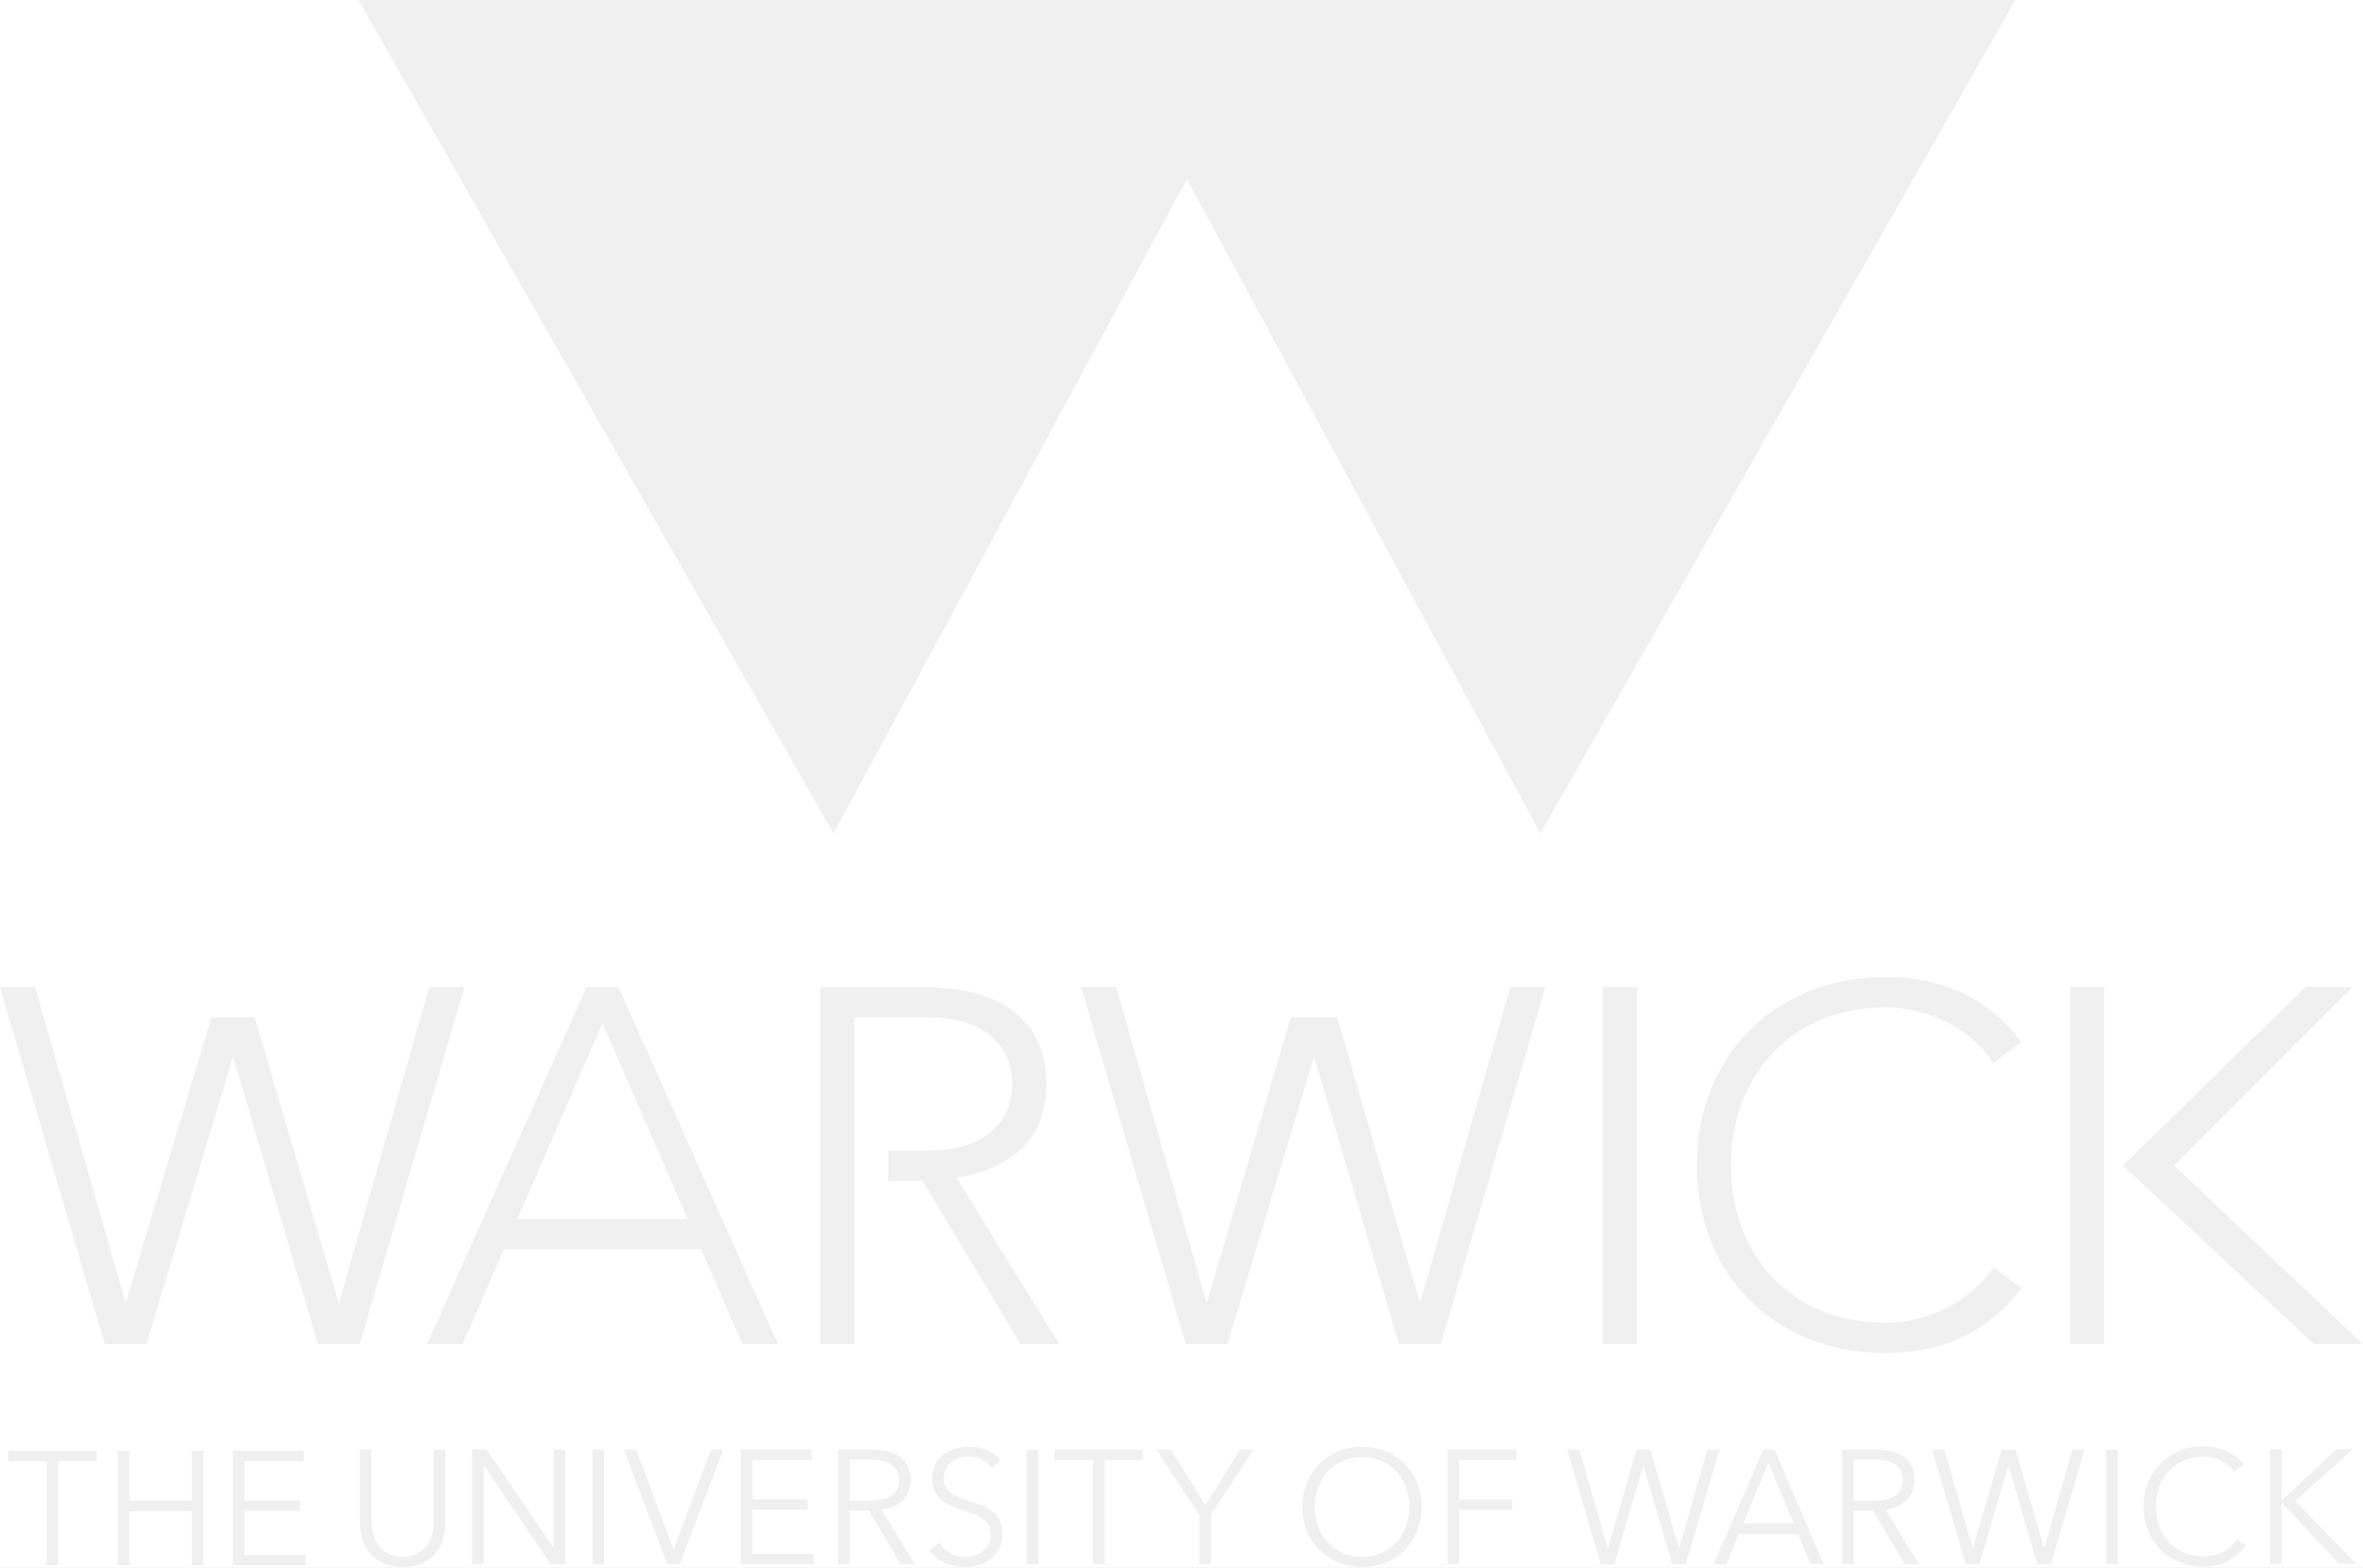
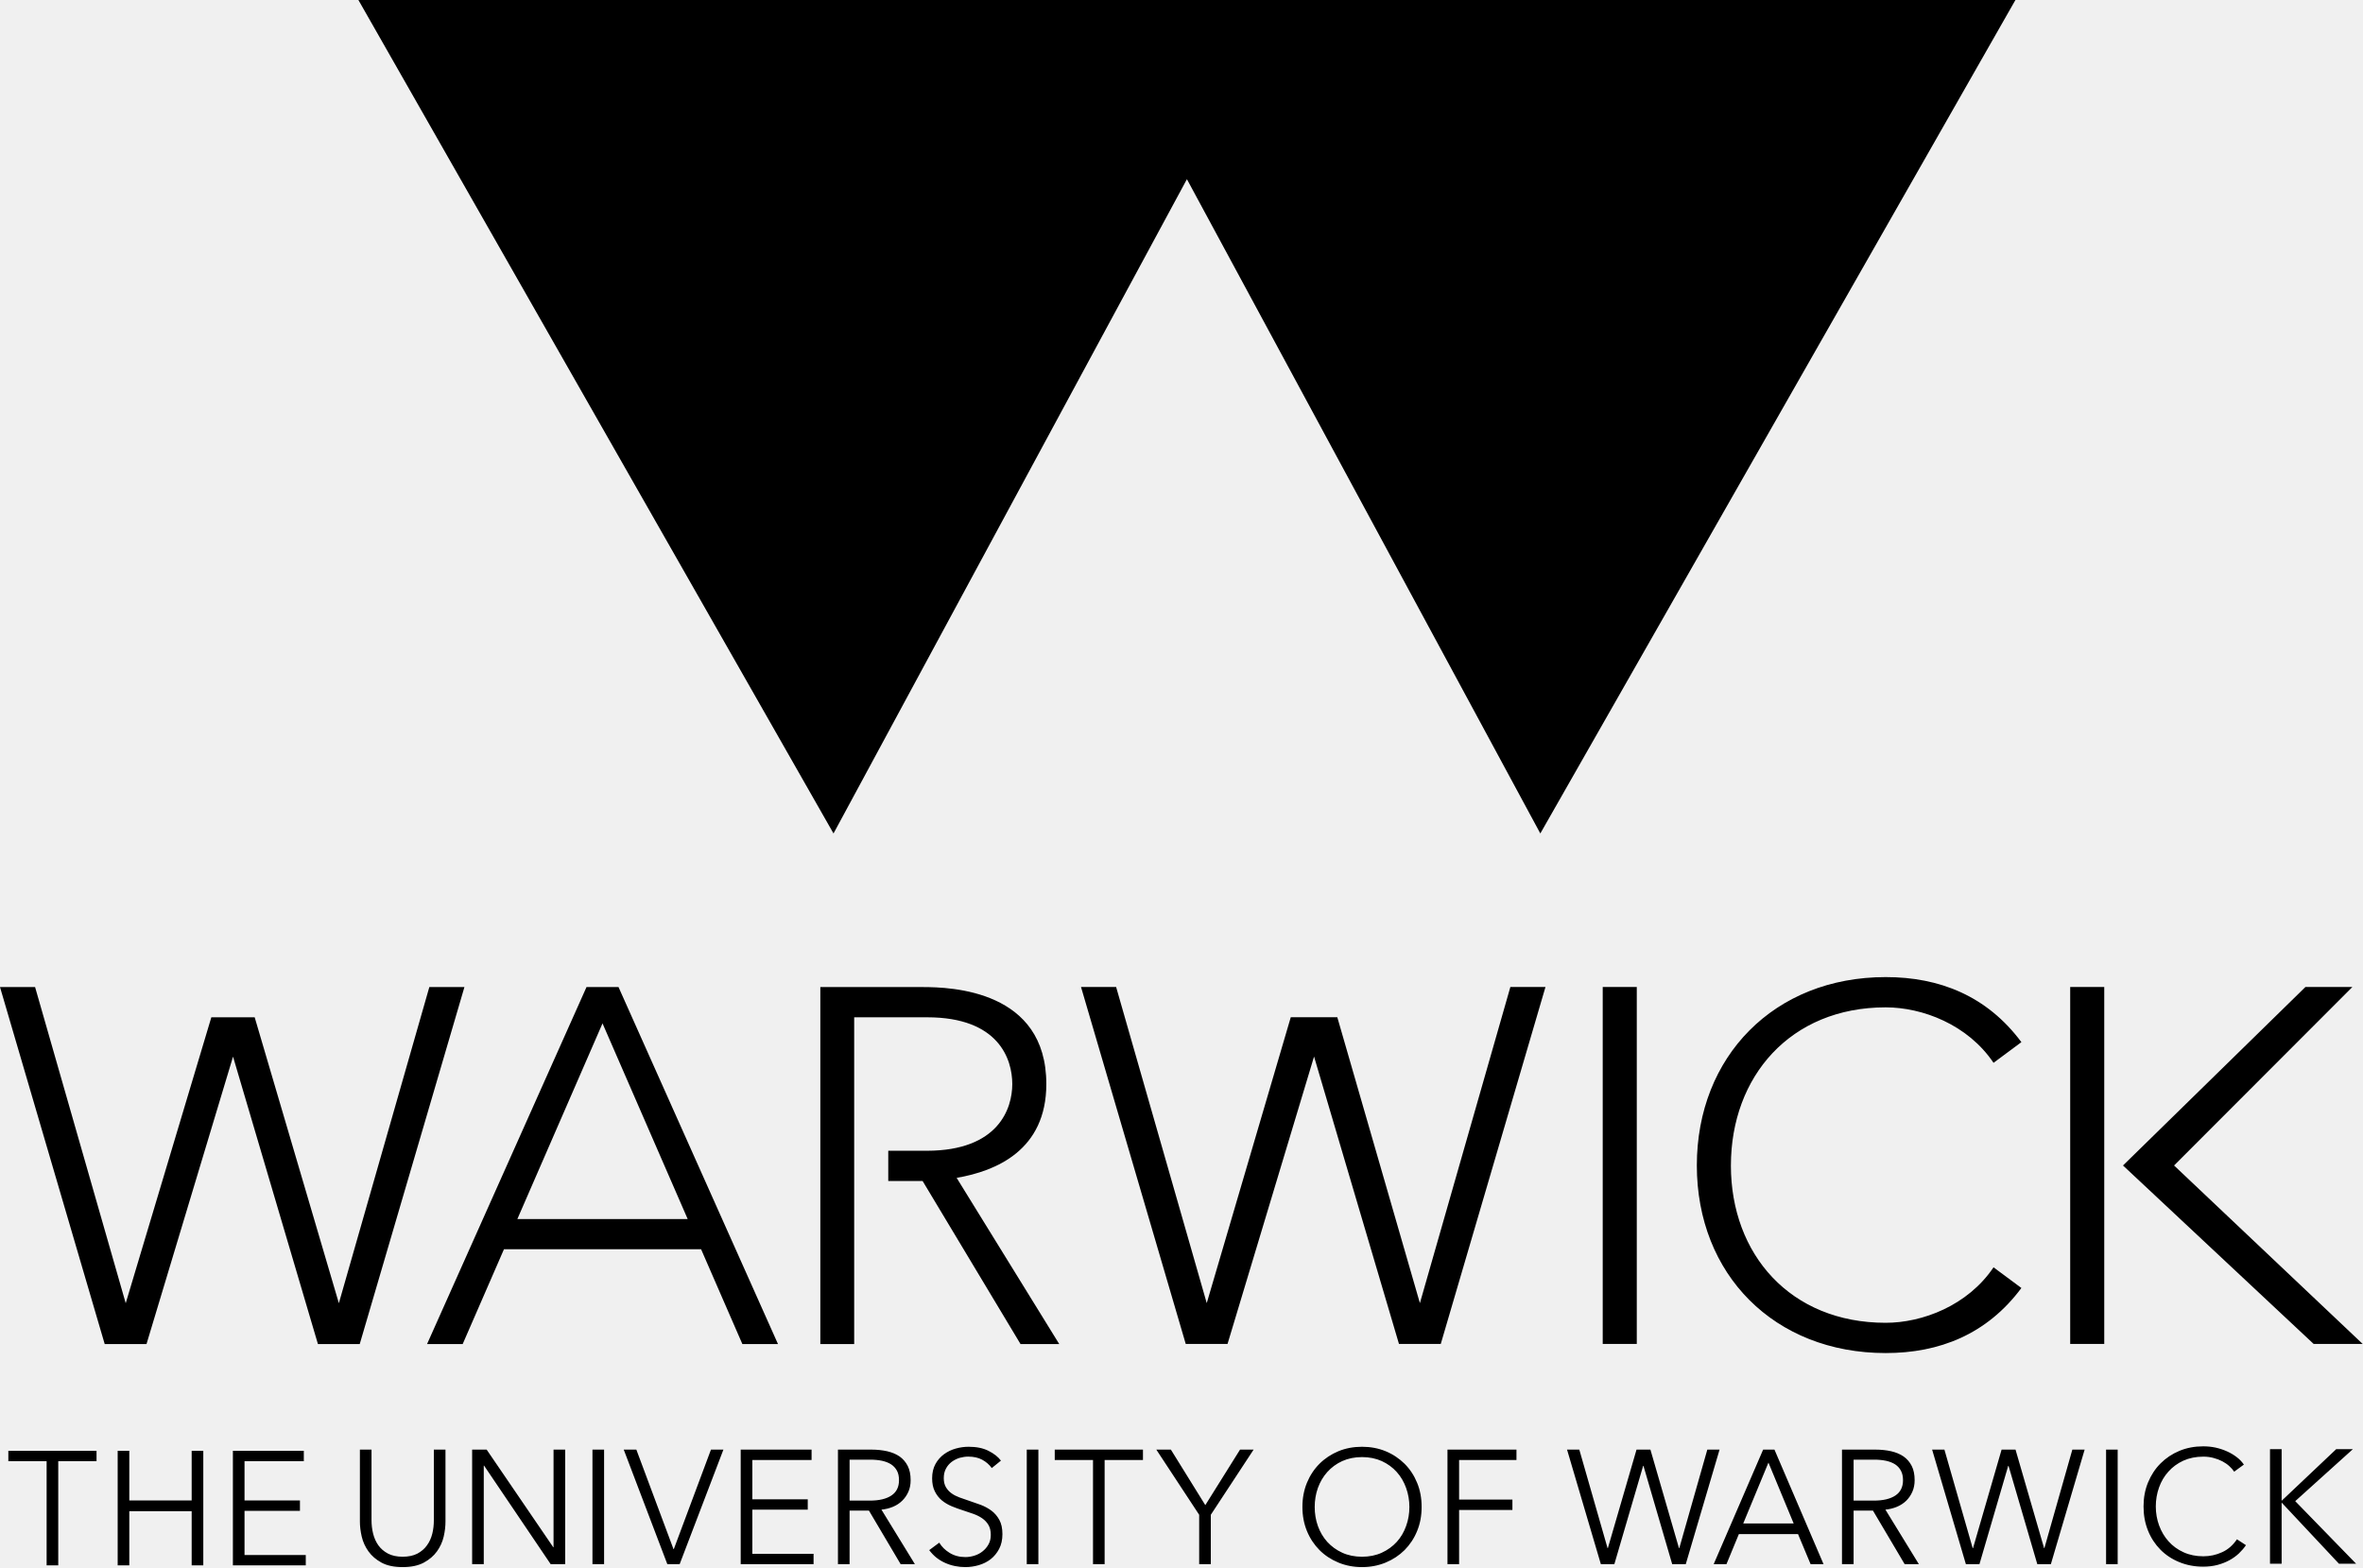
- <svg xmlns="http://www.w3.org/2000/svg" x="0" y="0" version="1.1" width="2835" height="1881" viewBox="0, 0, 2835, 1881">
-   <defs>
-     <mask id="logo">
-       <rect x="0" y="0" width="100%" height="100%" fill="white" />
-       <path d="m 430,0 570,1000 424,-785 424,785 570,-1000" id="window" fill="black" />
-       <path d="     m 0,1184.3     42.097,0     108.735,379.308     102.715,-343.038     52.007,0     101,343.038     108.538,-379.308     42.1,0     -125.598,428.3     -50.161,0     -101.851,-344.83     -103.813,344.83     -50.156,0     -125.613,-428.3     42.097,0      m 578.615,278.3 102.16,-234.75 102.16,234.75 -204.32,0 z      m 121.36,-278.3 -38.41,0 -191.29,428.3 42.74,0 49.51,-113.73 236.52,0 49.51,113.73 42.73,0 -191.31,-428.3      m 405.66,228.898 c 47.67,-8.117 107.59,-33.449 107.59,-112.538 0,-112.54 -113.75,-116.36 -148.42,-116.36 l -122.72,0 0,428.3 40.62,0 0,-392.03 87.61,0 c 86.06,0 102.06,50.44 102.06,80.09 0,29.55 -16.63,79.769 -102.06,80.038 l -46.73,0 0,36.293 41.22,0 117.46,195.609 46.45,0 -123.08,-199.402      m 580.81,199.302 125.63,-428.3 -42.11,0 -108.54,379.308 -99.1,-343.038 -55.82,0 -100.82,343.038 -108.72,-379.308 -42.11,0 125.64,428.3 50.13,0 103.81,-344.83 101.88,344.83 50.13,0      m 194.32,0 40.86,0 0,-428.3 -40.86,0 0,428.3 z       m 339.49,-25.39 c -114.53,0 -185.72,-82.289 -185.72,-188.77 l 0.02,0 c 0,-106.49 71.17,-189.71 185.7,-189.71 43.97,0 98.44,20.57 129.38,66.56 l 33.43,-24.82 c -41.46,-55.67 -98.43,-78.05 -162.81,-78.05 -133.73,0 -226.58,95.33 -226.58,226.02 0,130.7 92.85,225.071 226.58,225.071 64.38,0 121.35,-22.383 162.81,-78.063 l -33.43,-24.808 c -30.94,45.96 -85.41,66.57 -129.38,66.57      m 221.35,25.39 40.859,0 0,-428.301 -40.859,0 0,428.301 z      m 292.13,0 58.81,0 -226.31,-214.14 213.92,-214.16 -56.32,0 -218.87,214.16 228.77,214.14 z     " id="logotype" fill="black" />
-       <g transform="translate(10)">
-         <g transform="scale(0.99865, 1)">
-           <path d="      m 0,1740.7       105.961,0       0,12.472       -45.996,0      0,124.95      -13.969,0      0,-124.95      -45.996,0      0,-12.472       m 131.352,137.422 13.973,0 0,-64.981 74.925,0 0,64.981 13.969,0 0,-137.422 -13.969,0 0,59.601 -74.925,0 0,-59.601 -13.973,0 0,137.422 z        m 152.402,-65.403 66.578,0 0,-12.418 -66.578,0 0,-47.129 71.223,0 0,-12.472 -85.195,0 0,137.422 87.539,0 0,-12.371 -73.567,0 0,-53.032 z        M 499.112,1874.863 c 6.65,-3.57 11.9,-8.058 15.84,-13.511 3.85,-5.391 6.57,-11.289 8.07,-17.707 1.5,-6.434 2.15,-12.481 2.15,-18.204 l 0,-86.179 -13.97,0 0,84.679 c 0,5.543 -0.56,10.922 -1.87,16.18 -1.32,5.242 -3.43,9.942 -6.38,13.973 -2.86,4.078 -6.75,7.359 -11.491,9.937 -4.824,2.492 -10.73,3.75 -17.672,3.75 -7.031,0 -12.847,-1.258 -17.679,-3.75 -4.829,-2.578 -8.626,-5.859 -11.583,-9.937 -2.855,-4.031 -4.968,-8.731 -6.281,-13.973 -1.312,-5.258 -1.922,-10.637 -1.922,-16.18 l 0,-84.679 -13.968,0 0,86.179 c 0,5.723 0.703,11.77 2.203,18.204 1.504,6.418 4.218,12.316 8.062,17.707 3.938,5.453 9.145,9.941 15.711,13.511 6.606,3.559 15.047,5.348 25.457,5.348 10.223,0 18.656,-1.789 25.323,-5.348        m 75.52,-135.601 -17.43,0 0,137.422 13.97,0 0,-118.192 0.37,0 79.99,118.192 17.44,0 0,-137.422 -13.97,0 0,117.082 -0.38,0 -79.99,-117.082 z        m 141.09,0 -13.98,0 0,137.422 13.98,0 0,-137.422 z        m 38.75,0 -15.15,0 52.37,137.422 14.82,0 52.56,-137.422 -14.95,0 -44.64,119.383 -0.38,0 -44.63,-119.383 z        m 139.34,72.019 66.58,0 0,-12.418 -66.58,0 0,-47.129 71.18,0 0,-12.472 -85.15,0 0,137.422 87.54,0 0,-12.371 -73.57,0 0,-53.032 z        m 116.84,1.172 23.26,0 38.07,64.231 17.12,0 -40.18,-65.403 c 5.01,-0.519 9.65,-1.648 13.97,-3.468 4.26,-1.782 7.97,-4.258 11.01,-7.27 3.15,-3.09 5.58,-6.609 7.41,-10.781 1.83,-4.117 2.68,-8.77 2.68,-13.789 0,-6.75 -1.13,-12.418 -3.47,-17.059 -2.35,-4.652 -5.63,-8.453 -9.75,-11.402 -4.23,-2.899 -9.24,-4.969 -15.01,-6.289 -5.77,-1.262 -12,-1.961 -18.75,-1.961 l -40.33,0 0,137.422 13.97,0 0,-64.231 z        m 0,-61.14 24.86,0 c 5.15,0 9.88,0.468 14.16,1.359 4.26,0.941 7.87,2.34 10.87,4.281 2.96,1.961 5.3,4.442 6.99,7.578 1.69,3.09 2.48,6.903 2.48,11.442 0,8.16 -3,14.261 -9.09,18.332 -6.1,4.09 -14.72,6.148 -25.98,6.148 l -24.29,0 0,-49.14 z        m 181.83,1.171 c -3.33,-4.5 -8.35,-8.429 -14.91,-11.73 -6.57,-3.32 -14.53,-4.91 -23.86,-4.91 -5.02,0 -10.18,0.66 -15.34,2.109 -5.16,1.41 -9.94,3.699 -14.16,6.75 -4.31,3.141 -7.78,7.078 -10.41,11.871 -2.62,4.778 -3.98,10.438 -3.98,17.098 0,6.199 1.08,11.402 3.23,15.672 2.11,4.308 4.93,7.879 8.44,10.828 3.47,2.859 7.41,5.199 11.82,7.031 4.41,1.828 8.91,3.481 13.41,4.879 4.41,1.41 8.58,2.852 12.61,4.262 4.03,1.461 7.55,3.187 10.64,5.34 3.14,2.168 5.63,4.8 7.5,7.98 1.88,3.141 2.82,7.129 2.82,11.91 0,4.399 -0.94,8.297 -2.82,11.539 -1.87,3.321 -4.26,6.078 -7.21,8.34 -2.86,2.301 -6.1,3.942 -9.76,5.07 -3.65,1.122 -7.17,1.68 -10.69,1.68 -7.22,0 -13.5,-1.68 -18.94,-5.012 -5.34,-3.25 -9.52,-7.367 -12.47,-12.289 l -12.1,8.961 c 2.53,3.328 5.35,6.321 8.53,8.899 3.29,2.582 6.76,4.691 10.55,6.383 3.75,1.679 7.65,2.957 11.82,3.796 4.12,0.84 8.3,1.27 12.43,1.27 5.43,0 10.87,-0.797 16.17,-2.309 5.4,-1.601 10.18,-3.929 14.39,-7.211 4.14,-3.238 7.5,-7.367 10.14,-12.339 2.62,-4.969 3.93,-10.93 3.93,-17.719 0,-6.852 -1.22,-12.512 -3.66,-16.961 -2.44,-4.52 -5.62,-8.219 -9.47,-11.121 -3.89,-2.86 -8.25,-5.258 -13.13,-7.09 -4.78,-1.777 -9.65,-3.457 -14.39,-5.008 -3.89,-1.32 -7.6,-2.582 -11.12,-3.879 -3.56,-1.332 -6.74,-2.922 -9.46,-4.941 -2.82,-2.012 -5.02,-4.5 -6.66,-7.309 -1.69,-2.863 -2.58,-6.48 -2.58,-10.883 0,-4.41 0.89,-8.199 2.67,-11.437 1.69,-3.231 4.04,-5.902 6.85,-8.063 2.91,-2.109 6.05,-3.707 9.47,-4.789 3.56,-0.968 6.98,-1.488 10.36,-1.488 6.57,0 12.2,1.207 16.83,3.738 4.69,2.539 8.54,5.871 11.49,9.993 l 11.02,-8.911 z        m 44.98,-13.222 -13.96,0 0,137.422 13.96,0 0,-137.422 z        m 79.59,12.472 46.05,0 0,-12.472 -105.97,0 0,12.472 45.96,0 0,124.95 13.96,0 0,-124.95 z        m 127.56,65.727 51.43,-78.199 -16.31,0 -41.73,66.621 -41.36,-66.621 -17.49,0 51.49,78.199 0,59.223 13.97,0 0,-59.223 z        m 247.85,-38.387 c -3.57,-8.761 -8.64,-16.41 -15.01,-22.793 -6.48,-6.367 -13.97,-11.429 -22.75,-15.058 -8.71,-3.602 -18.23,-5.379 -28.41,-5.379 -10.22,0 -19.73,1.777 -28.45,5.379 -8.72,3.629 -16.32,8.691 -22.7,15.058 -6.38,6.383 -11.44,14.032 -15.05,22.793 -3.61,8.809 -5.44,18.43 -5.44,28.918 0,10.512 1.83,20.129 5.44,28.942 3.61,8.808 8.67,16.359 15.05,22.828 6.38,6.383 13.98,11.402 22.7,15 8.72,3.609 18.23,5.449 28.45,5.449 10.18,0 19.7,-1.84 28.41,-5.449 8.78,-3.598 16.27,-8.617 22.75,-15 6.37,-6.469 11.44,-14.02 15.01,-22.828 3.65,-8.813 5.42,-18.43 5.42,-28.942 0,-10.488 -1.77,-20.109 -5.42,-28.918        m -13.23,51.899 c -2.58,7.23 -6.28,13.55 -11.21,18.988 -4.92,5.391 -10.93,9.75 -17.96,12.98 -7.03,3.243 -15,4.84 -23.77,4.84 -8.86,0 -16.74,-1.597 -23.82,-4.84 -7.08,-3.23 -12.98,-7.589 -17.95,-12.98 -4.88,-5.438 -8.64,-11.758 -11.25,-18.988 -2.58,-7.219 -3.85,-14.86 -3.85,-22.879 0,-7.973 1.27,-15.621 3.85,-22.871 2.61,-7.231 6.37,-13.559 11.25,-19.051 4.97,-5.52 10.87,-9.891 17.95,-13.129 7.08,-3.18 14.96,-4.82 23.82,-4.82 8.77,0 16.74,1.64 23.77,4.82 7.03,3.238 13.04,7.609 17.96,13.129 4.93,5.492 8.63,11.82 11.21,19.051 2.62,7.25 3.94,14.898 3.94,22.871 0,8.019 -1.32,15.66 -3.94,22.879        m 63.67,-19.27 64.05,0 0,-12.469 -64.05,0 0,-47.5 68.92,0 0,-12.472 -82.89,0 0,137.422 13.97,0 0,-64.981 z        m 144.41,-72.441 -14.73,0 40.61,137.422 16.23,0 34.6,-117.961 0.37,0 34.51,117.961 16.31,0 40.6,-137.422 -14.71,0 -33.67,118.199 -0.38,0 -34.31,-118.199 -16.69,0 -34.42,118.199 -0.38,0 -33.94,-118.199 z        m 191.69,101.371 71.08,0 15.09,36.051 15.57,0 -58.98,-137.422 -13.6,0 -59.41,137.422 15.35,0 14.9,-36.051 z        m 35.54,-85.801 30.29,73.012 -60.58,0 30.29,-73.012 z        m 102.31,57.621 23.25,0 38.07,64.231 17.07,0 -40.18,-65.403 c 5.01,-0.519 9.7,-1.648 13.97,-3.468 4.27,-1.782 7.97,-4.258 11.11,-7.27 3.05,-3.09 5.53,-6.609 7.32,-10.781 1.82,-4.117 2.71,-8.77 2.71,-13.789 0,-6.75 -1.12,-12.418 -3.47,-17.059 -2.34,-4.652 -5.62,-8.453 -9.8,-11.402 -4.21,-2.899 -9.23,-4.969 -14.95,-6.289 -5.72,-1.262 -12,-1.961 -18.75,-1.961 l -40.32,0 0,137.422 13.97,0 0,-64.231 z        m 0,-61.14 24.84,0 c 5.16,0 9.86,0.468 14.16,1.359 4.22,0.941 7.87,2.34 10.88,4.281 3,1.961 5.26,4.442 6.94,7.578 1.69,3.09 2.53,6.903 2.53,11.442 0,8.16 -3.04,14.261 -9.1,18.332 -6.09,4.09 -14.81,6.148 -26.01,6.148 l -24.24,0 0,-49.14 z        m 109.09,-12.051 -14.76,0 40.54,137.422 16.32,0 34.55,-117.961 0.38,0 34.56,117.961 16.31,0 40.56,-137.422 -14.77,0 -33.57,118.199 -0.37,0 -34.33,-118.199 -16.73,0 -34.32,118.199 -0.42,0 -33.95,-118.199 z        m 208.15,0 -13.93,0 0,137.422 13.93,0 0,-137.422 z        M 2677.382,1846.863 c -4.84,7.121 -10.75,12.328 -17.87,15.512 -7.13,3.289 -14.63,4.886 -22.51,4.886 -8.81,0 -16.69,-1.597 -23.77,-4.84 -7.08,-3.179 -13.08,-7.589 -17.95,-13.027 -4.98,-5.48 -8.72,-11.859 -11.4,-19.082 -2.64,-7.258 -3.99,-14.809 -3.99,-22.84 0,-7.961 1.32,-15.597 3.9,-22.82 2.57,-7.231 6.32,-13.559 11.29,-19.039 4.88,-5.481 10.88,-9.852 17.91,-13.09 7.08,-3.18 15.05,-4.82 24.01,-4.82 4.41,0 8.48,0.511 12.34,1.59 3.79,0.98 7.35,2.339 10.54,4.031 3.19,1.687 6.05,3.609 8.44,5.867 2.44,2.203 4.31,4.363 5.72,6.551 l 11.68,-8.52 c -2.35,-3.379 -5.21,-6.429 -8.78,-9.058 -3.47,-2.661 -7.36,-4.961 -11.61,-6.84 -4.33,-1.922 -8.82,-3.422 -13.7,-4.5 -4.88,-1.031 -9.8,-1.5 -14.81,-1.5 -10.22,0 -19.7,1.777 -28.43,5.379 -8.76,3.629 -16.35,8.691 -22.73,15.058 -6.43,6.383 -11.39,14.032 -15.05,22.793 -3.66,8.809 -5.44,18.43 -5.44,28.918 0,10.512 1.78,20.129 5.35,28.942 3.52,8.808 8.53,16.359 14.86,22.828 6.32,6.383 13.88,11.402 22.69,15 8.77,3.609 18.34,5.449 28.75,5.449 6.18,0 11.89,-0.707 17.16,-2.066 5.24,-1.403 10.03,-3.282 14.34,-5.633 4.31,-2.34 8.15,-5.098 11.44,-8.199 3.28,-3.141 6.14,-6.43 8.44,-9.891 l -10.82,-7.039 z        m 53.69,-108.121 -13.98,0 0,137.422 13.98,0 0,-73.18 0.18,0 68.66,73.18 20.62,0 -73.13,-75.063 69.24,-62.359 -20.02,0 -65.37,61.75 -0.18,0 0,-61.75" id="descriptor" fill="black" />
-         </g>
-       </g>
-     </mask>
-   </defs>
-   <rect x="0" y="0" width="100%" height="100%" fill="white" mask="url(#logo)" />
+ <svg xmlns="http://www.w3.org/2000/svg" x="0" y="0" version="1.1" width="100%" height="100%" viewBox="0, 0, 2835, 1881">
+   <path d="m 430,0 570,1000 424,-785 424,785 570,-1000" id="window" fill="black" />
+   <path d="   m 0,1184.3   42.097,0   108.735,379.308   102.715,-343.038   52.007,0   101,343.038   108.538,-379.308   42.1,0   -125.598,428.3   -50.161,0   -101.851,-344.83   -103.813,344.83   -50.156,0   -125.613,-428.3   42.097,0    m 578.615,278.3 102.16,-234.75 102.16,234.75 -204.32,0 z    m 121.36,-278.3 -38.41,0 -191.29,428.3 42.74,0 49.51,-113.73 236.52,0 49.51,113.73 42.73,0 -191.31,-428.3    m 405.66,228.898 c 47.67,-8.117 107.59,-33.449 107.59,-112.538 0,-112.54 -113.75,-116.36 -148.42,-116.36 l -122.72,0 0,428.3 40.62,0 0,-392.03 87.61,0 c 86.06,0 102.06,50.44 102.06,80.09 0,29.55 -16.63,79.769 -102.06,80.038 l -46.73,0 0,36.293 41.22,0 117.46,195.609 46.45,0 -123.08,-199.402    m 580.81,199.302 125.63,-428.3 -42.11,0 -108.54,379.308 -99.1,-343.038 -55.82,0 -100.82,343.038 -108.72,-379.308 -42.11,0 125.64,428.3 50.13,0 103.81,-344.83 101.88,344.83 50.13,0    m 194.32,0 40.86,0 0,-428.3 -40.86,0 0,428.3 z     m 339.49,-25.39 c -114.53,0 -185.72,-82.289 -185.72,-188.77 l 0.02,0 c 0,-106.49 71.17,-189.71 185.7,-189.71 43.97,0 98.44,20.57 129.38,66.56 l 33.43,-24.82 c -41.46,-55.67 -98.43,-78.05 -162.81,-78.05 -133.73,0 -226.58,95.33 -226.58,226.02 0,130.7 92.85,225.071 226.58,225.071 64.38,0 121.35,-22.383 162.81,-78.063 l -33.43,-24.808 c -30.94,45.96 -85.41,66.57 -129.38,66.57    m 221.35,25.39 40.859,0 0,-428.301 -40.859,0 0,428.301 z    m 292.13,0 58.81,0 -226.31,-214.14 213.92,-214.16 -56.32,0 -218.87,214.16 228.77,214.14 z   " id="logotype" fill="black" />
+   <g transform="translate(10)">
+     <g transform="scale(0.99865, 1)">
+       <path d="    m 0,1740.7     105.961,0     0,12.472     -45.996,0    0,124.95    -13.969,0    0,-124.95    -45.996,0    0,-12.472     m 131.352,137.422 13.973,0 0,-64.981 74.925,0 0,64.981 13.969,0 0,-137.422 -13.969,0 0,59.601 -74.925,0 0,-59.601 -13.973,0 0,137.422 z      m 152.402,-65.403 66.578,0 0,-12.418 -66.578,0 0,-47.129 71.223,0 0,-12.472 -85.195,0 0,137.422 87.539,0 0,-12.371 -73.567,0 0,-53.032 z      M 499.112,1874.863 c 6.65,-3.57 11.9,-8.058 15.84,-13.511 3.85,-5.391 6.57,-11.289 8.07,-17.707 1.5,-6.434 2.15,-12.481 2.15,-18.204 l 0,-86.179 -13.97,0 0,84.679 c 0,5.543 -0.56,10.922 -1.87,16.18 -1.32,5.242 -3.43,9.942 -6.38,13.973 -2.86,4.078 -6.75,7.359 -11.491,9.937 -4.824,2.492 -10.73,3.75 -17.672,3.75 -7.031,0 -12.847,-1.258 -17.679,-3.75 -4.829,-2.578 -8.626,-5.859 -11.583,-9.937 -2.855,-4.031 -4.968,-8.731 -6.281,-13.973 -1.312,-5.258 -1.922,-10.637 -1.922,-16.18 l 0,-84.679 -13.968,0 0,86.179 c 0,5.723 0.703,11.77 2.203,18.204 1.504,6.418 4.218,12.316 8.062,17.707 3.938,5.453 9.145,9.941 15.711,13.511 6.606,3.559 15.047,5.348 25.457,5.348 10.223,0 18.656,-1.789 25.323,-5.348      m 75.52,-135.601 -17.43,0 0,137.422 13.97,0 0,-118.192 0.37,0 79.99,118.192 17.44,0 0,-137.422 -13.97,0 0,117.082 -0.38,0 -79.99,-117.082 z      m 141.09,0 -13.98,0 0,137.422 13.98,0 0,-137.422 z      m 38.75,0 -15.15,0 52.37,137.422 14.82,0 52.56,-137.422 -14.95,0 -44.64,119.383 -0.38,0 -44.63,-119.383 z      m 139.34,72.019 66.58,0 0,-12.418 -66.58,0 0,-47.129 71.18,0 0,-12.472 -85.15,0 0,137.422 87.54,0 0,-12.371 -73.57,0 0,-53.032 z      m 116.84,1.172 23.26,0 38.07,64.231 17.12,0 -40.18,-65.403 c 5.01,-0.519 9.65,-1.648 13.97,-3.468 4.26,-1.782 7.97,-4.258 11.01,-7.27 3.15,-3.09 5.58,-6.609 7.41,-10.781 1.83,-4.117 2.68,-8.77 2.68,-13.789 0,-6.75 -1.13,-12.418 -3.47,-17.059 -2.35,-4.652 -5.63,-8.453 -9.75,-11.402 -4.23,-2.899 -9.24,-4.969 -15.01,-6.289 -5.77,-1.262 -12,-1.961 -18.75,-1.961 l -40.33,0 0,137.422 13.97,0 0,-64.231 z      m 0,-61.14 24.86,0 c 5.15,0 9.88,0.468 14.16,1.359 4.26,0.941 7.87,2.34 10.87,4.281 2.96,1.961 5.3,4.442 6.99,7.578 1.69,3.09 2.48,6.903 2.48,11.442 0,8.16 -3,14.261 -9.09,18.332 -6.1,4.09 -14.72,6.148 -25.98,6.148 l -24.29,0 0,-49.14 z      m 181.83,1.171 c -3.33,-4.5 -8.35,-8.429 -14.91,-11.73 -6.57,-3.32 -14.53,-4.91 -23.86,-4.91 -5.02,0 -10.18,0.66 -15.34,2.109 -5.16,1.41 -9.94,3.699 -14.16,6.75 -4.31,3.141 -7.78,7.078 -10.41,11.871 -2.62,4.778 -3.98,10.438 -3.98,17.098 0,6.199 1.08,11.402 3.23,15.672 2.11,4.308 4.93,7.879 8.44,10.828 3.47,2.859 7.41,5.199 11.82,7.031 4.41,1.828 8.91,3.481 13.41,4.879 4.41,1.41 8.58,2.852 12.61,4.262 4.03,1.461 7.55,3.187 10.64,5.34 3.14,2.168 5.63,4.8 7.5,7.98 1.88,3.141 2.82,7.129 2.82,11.91 0,4.399 -0.94,8.297 -2.82,11.539 -1.87,3.321 -4.26,6.078 -7.21,8.34 -2.86,2.301 -6.1,3.942 -9.76,5.07 -3.65,1.122 -7.17,1.68 -10.69,1.68 -7.22,0 -13.5,-1.68 -18.94,-5.012 -5.34,-3.25 -9.52,-7.367 -12.47,-12.289 l -12.1,8.961 c 2.53,3.328 5.35,6.321 8.53,8.899 3.29,2.582 6.76,4.691 10.55,6.383 3.75,1.679 7.65,2.957 11.82,3.796 4.12,0.84 8.3,1.27 12.43,1.27 5.43,0 10.87,-0.797 16.17,-2.309 5.4,-1.601 10.18,-3.929 14.39,-7.211 4.14,-3.238 7.5,-7.367 10.14,-12.339 2.62,-4.969 3.93,-10.93 3.93,-17.719 0,-6.852 -1.22,-12.512 -3.66,-16.961 -2.44,-4.52 -5.62,-8.219 -9.47,-11.121 -3.89,-2.86 -8.25,-5.258 -13.13,-7.09 -4.78,-1.777 -9.65,-3.457 -14.39,-5.008 -3.89,-1.32 -7.6,-2.582 -11.12,-3.879 -3.56,-1.332 -6.74,-2.922 -9.46,-4.941 -2.82,-2.012 -5.02,-4.5 -6.66,-7.309 -1.69,-2.863 -2.58,-6.48 -2.58,-10.883 0,-4.41 0.89,-8.199 2.67,-11.437 1.69,-3.231 4.04,-5.902 6.85,-8.063 2.91,-2.109 6.05,-3.707 9.47,-4.789 3.56,-0.968 6.98,-1.488 10.36,-1.488 6.57,0 12.2,1.207 16.83,3.738 4.69,2.539 8.54,5.871 11.49,9.993 l 11.02,-8.911 z      m 44.98,-13.222 -13.96,0 0,137.422 13.96,0 0,-137.422 z      m 79.59,12.472 46.05,0 0,-12.472 -105.97,0 0,12.472 45.96,0 0,124.95 13.96,0 0,-124.95 z      m 127.56,65.727 51.43,-78.199 -16.31,0 -41.73,66.621 -41.36,-66.621 -17.49,0 51.49,78.199 0,59.223 13.97,0 0,-59.223 z      m 247.85,-38.387 c -3.57,-8.761 -8.64,-16.41 -15.01,-22.793 -6.48,-6.367 -13.97,-11.429 -22.75,-15.058 -8.71,-3.602 -18.23,-5.379 -28.41,-5.379 -10.22,0 -19.73,1.777 -28.45,5.379 -8.72,3.629 -16.32,8.691 -22.7,15.058 -6.38,6.383 -11.44,14.032 -15.05,22.793 -3.61,8.809 -5.44,18.43 -5.44,28.918 0,10.512 1.83,20.129 5.44,28.942 3.61,8.808 8.67,16.359 15.05,22.828 6.38,6.383 13.98,11.402 22.7,15 8.72,3.609 18.23,5.449 28.45,5.449 10.18,0 19.7,-1.84 28.41,-5.449 8.78,-3.598 16.27,-8.617 22.75,-15 6.37,-6.469 11.44,-14.02 15.01,-22.828 3.65,-8.813 5.42,-18.43 5.42,-28.942 0,-10.488 -1.77,-20.109 -5.42,-28.918      m -13.23,51.899 c -2.58,7.23 -6.28,13.55 -11.21,18.988 -4.92,5.391 -10.93,9.75 -17.96,12.98 -7.03,3.243 -15,4.84 -23.77,4.84 -8.86,0 -16.74,-1.597 -23.82,-4.84 -7.08,-3.23 -12.98,-7.589 -17.95,-12.98 -4.88,-5.438 -8.64,-11.758 -11.25,-18.988 -2.58,-7.219 -3.85,-14.86 -3.85,-22.879 0,-7.973 1.27,-15.621 3.85,-22.871 2.61,-7.231 6.37,-13.559 11.25,-19.051 4.97,-5.52 10.87,-9.891 17.95,-13.129 7.08,-3.18 14.96,-4.82 23.82,-4.82 8.77,0 16.74,1.64 23.77,4.82 7.03,3.238 13.04,7.609 17.96,13.129 4.93,5.492 8.63,11.82 11.21,19.051 2.62,7.25 3.94,14.898 3.94,22.871 0,8.019 -1.32,15.66 -3.94,22.879      m 63.67,-19.27 64.05,0 0,-12.469 -64.05,0 0,-47.5 68.92,0 0,-12.472 -82.89,0 0,137.422 13.97,0 0,-64.981 z      m 144.41,-72.441 -14.73,0 40.61,137.422 16.23,0 34.6,-117.961 0.37,0 34.51,117.961 16.31,0 40.6,-137.422 -14.71,0 -33.67,118.199 -0.38,0 -34.31,-118.199 -16.69,0 -34.42,118.199 -0.38,0 -33.94,-118.199 z      m 191.69,101.371 71.08,0 15.09,36.051 15.57,0 -58.98,-137.422 -13.6,0 -59.41,137.422 15.35,0 14.9,-36.051 z      m 35.54,-85.801 30.29,73.012 -60.58,0 30.29,-73.012 z      m 102.31,57.621 23.25,0 38.07,64.231 17.07,0 -40.18,-65.403 c 5.01,-0.519 9.7,-1.648 13.97,-3.468 4.27,-1.782 7.97,-4.258 11.11,-7.27 3.05,-3.09 5.53,-6.609 7.32,-10.781 1.82,-4.117 2.71,-8.77 2.71,-13.789 0,-6.75 -1.12,-12.418 -3.47,-17.059 -2.34,-4.652 -5.62,-8.453 -9.8,-11.402 -4.21,-2.899 -9.23,-4.969 -14.95,-6.289 -5.72,-1.262 -12,-1.961 -18.75,-1.961 l -40.32,0 0,137.422 13.97,0 0,-64.231 z      m 0,-61.14 24.84,0 c 5.16,0 9.86,0.468 14.16,1.359 4.22,0.941 7.87,2.34 10.88,4.281 3,1.961 5.26,4.442 6.94,7.578 1.69,3.09 2.53,6.903 2.53,11.442 0,8.16 -3.04,14.261 -9.1,18.332 -6.09,4.09 -14.81,6.148 -26.01,6.148 l -24.24,0 0,-49.14 z      m 109.09,-12.051 -14.76,0 40.54,137.422 16.32,0 34.55,-117.961 0.38,0 34.56,117.961 16.31,0 40.56,-137.422 -14.77,0 -33.57,118.199 -0.37,0 -34.33,-118.199 -16.73,0 -34.32,118.199 -0.42,0 -33.95,-118.199 z      m 208.15,0 -13.93,0 0,137.422 13.93,0 0,-137.422 z      M 2677.382,1846.863 c -4.84,7.121 -10.75,12.328 -17.87,15.512 -7.13,3.289 -14.63,4.886 -22.51,4.886 -8.81,0 -16.69,-1.597 -23.77,-4.84 -7.08,-3.179 -13.08,-7.589 -17.95,-13.027 -4.98,-5.48 -8.72,-11.859 -11.4,-19.082 -2.64,-7.258 -3.99,-14.809 -3.99,-22.84 0,-7.961 1.32,-15.597 3.9,-22.82 2.57,-7.231 6.32,-13.559 11.29,-19.039 4.88,-5.481 10.88,-9.852 17.91,-13.09 7.08,-3.18 15.05,-4.82 24.01,-4.82 4.41,0 8.48,0.511 12.34,1.59 3.79,0.98 7.35,2.339 10.54,4.031 3.19,1.687 6.05,3.609 8.44,5.867 2.44,2.203 4.31,4.363 5.72,6.551 l 11.68,-8.52 c -2.35,-3.379 -5.21,-6.429 -8.78,-9.058 -3.47,-2.661 -7.36,-4.961 -11.61,-6.84 -4.33,-1.922 -8.82,-3.422 -13.7,-4.5 -4.88,-1.031 -9.8,-1.5 -14.81,-1.5 -10.22,0 -19.7,1.777 -28.43,5.379 -8.76,3.629 -16.35,8.691 -22.73,15.058 -6.43,6.383 -11.39,14.032 -15.05,22.793 -3.66,8.809 -5.44,18.43 -5.44,28.918 0,10.512 1.78,20.129 5.35,28.942 3.52,8.808 8.53,16.359 14.86,22.828 6.32,6.383 13.88,11.402 22.69,15 8.77,3.609 18.34,5.449 28.75,5.449 6.18,0 11.89,-0.707 17.16,-2.066 5.24,-1.403 10.03,-3.282 14.34,-5.633 4.31,-2.34 8.15,-5.098 11.44,-8.199 3.28,-3.141 6.14,-6.43 8.44,-9.891 l -10.82,-7.039 z      m 53.69,-108.121 -13.98,0 0,137.422 13.98,0 0,-73.18 0.18,0 68.66,73.18 20.62,0 -73.13,-75.063 69.24,-62.359 -20.02,0 -65.37,61.75 -0.18,0 0,-61.75" id="descriptor" fill="black" />
+     </g>
+   </g>
</svg>
